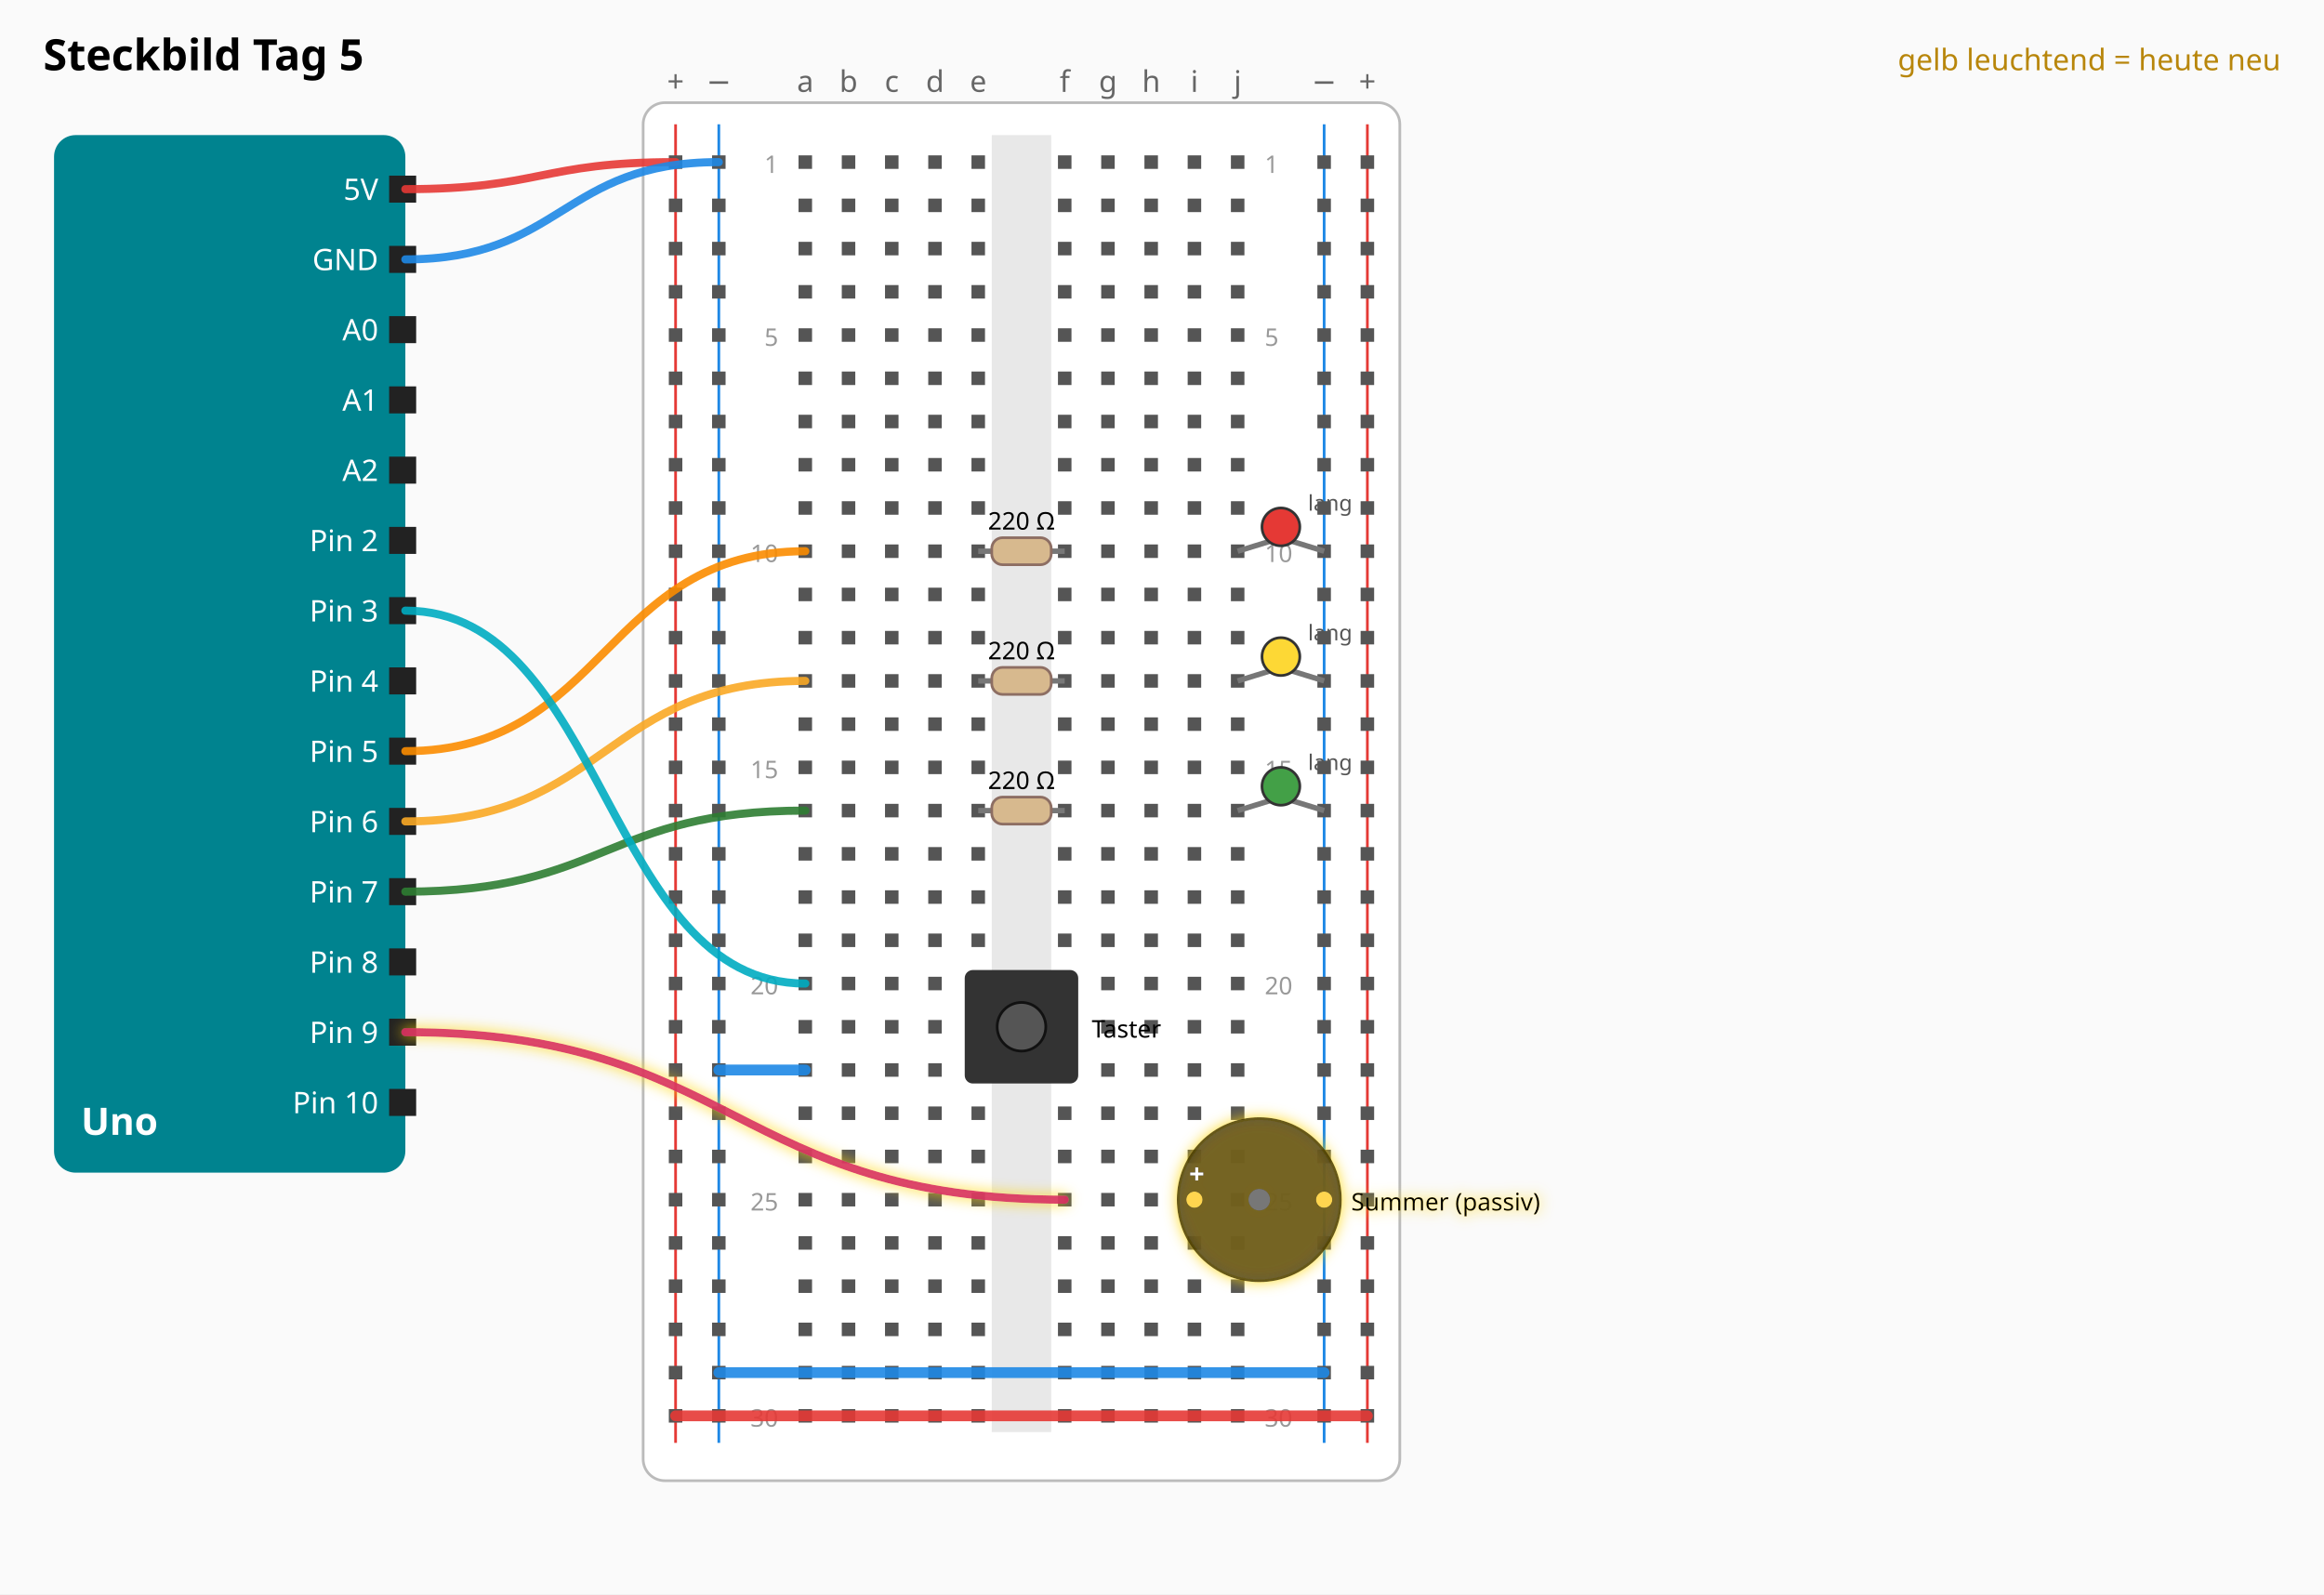
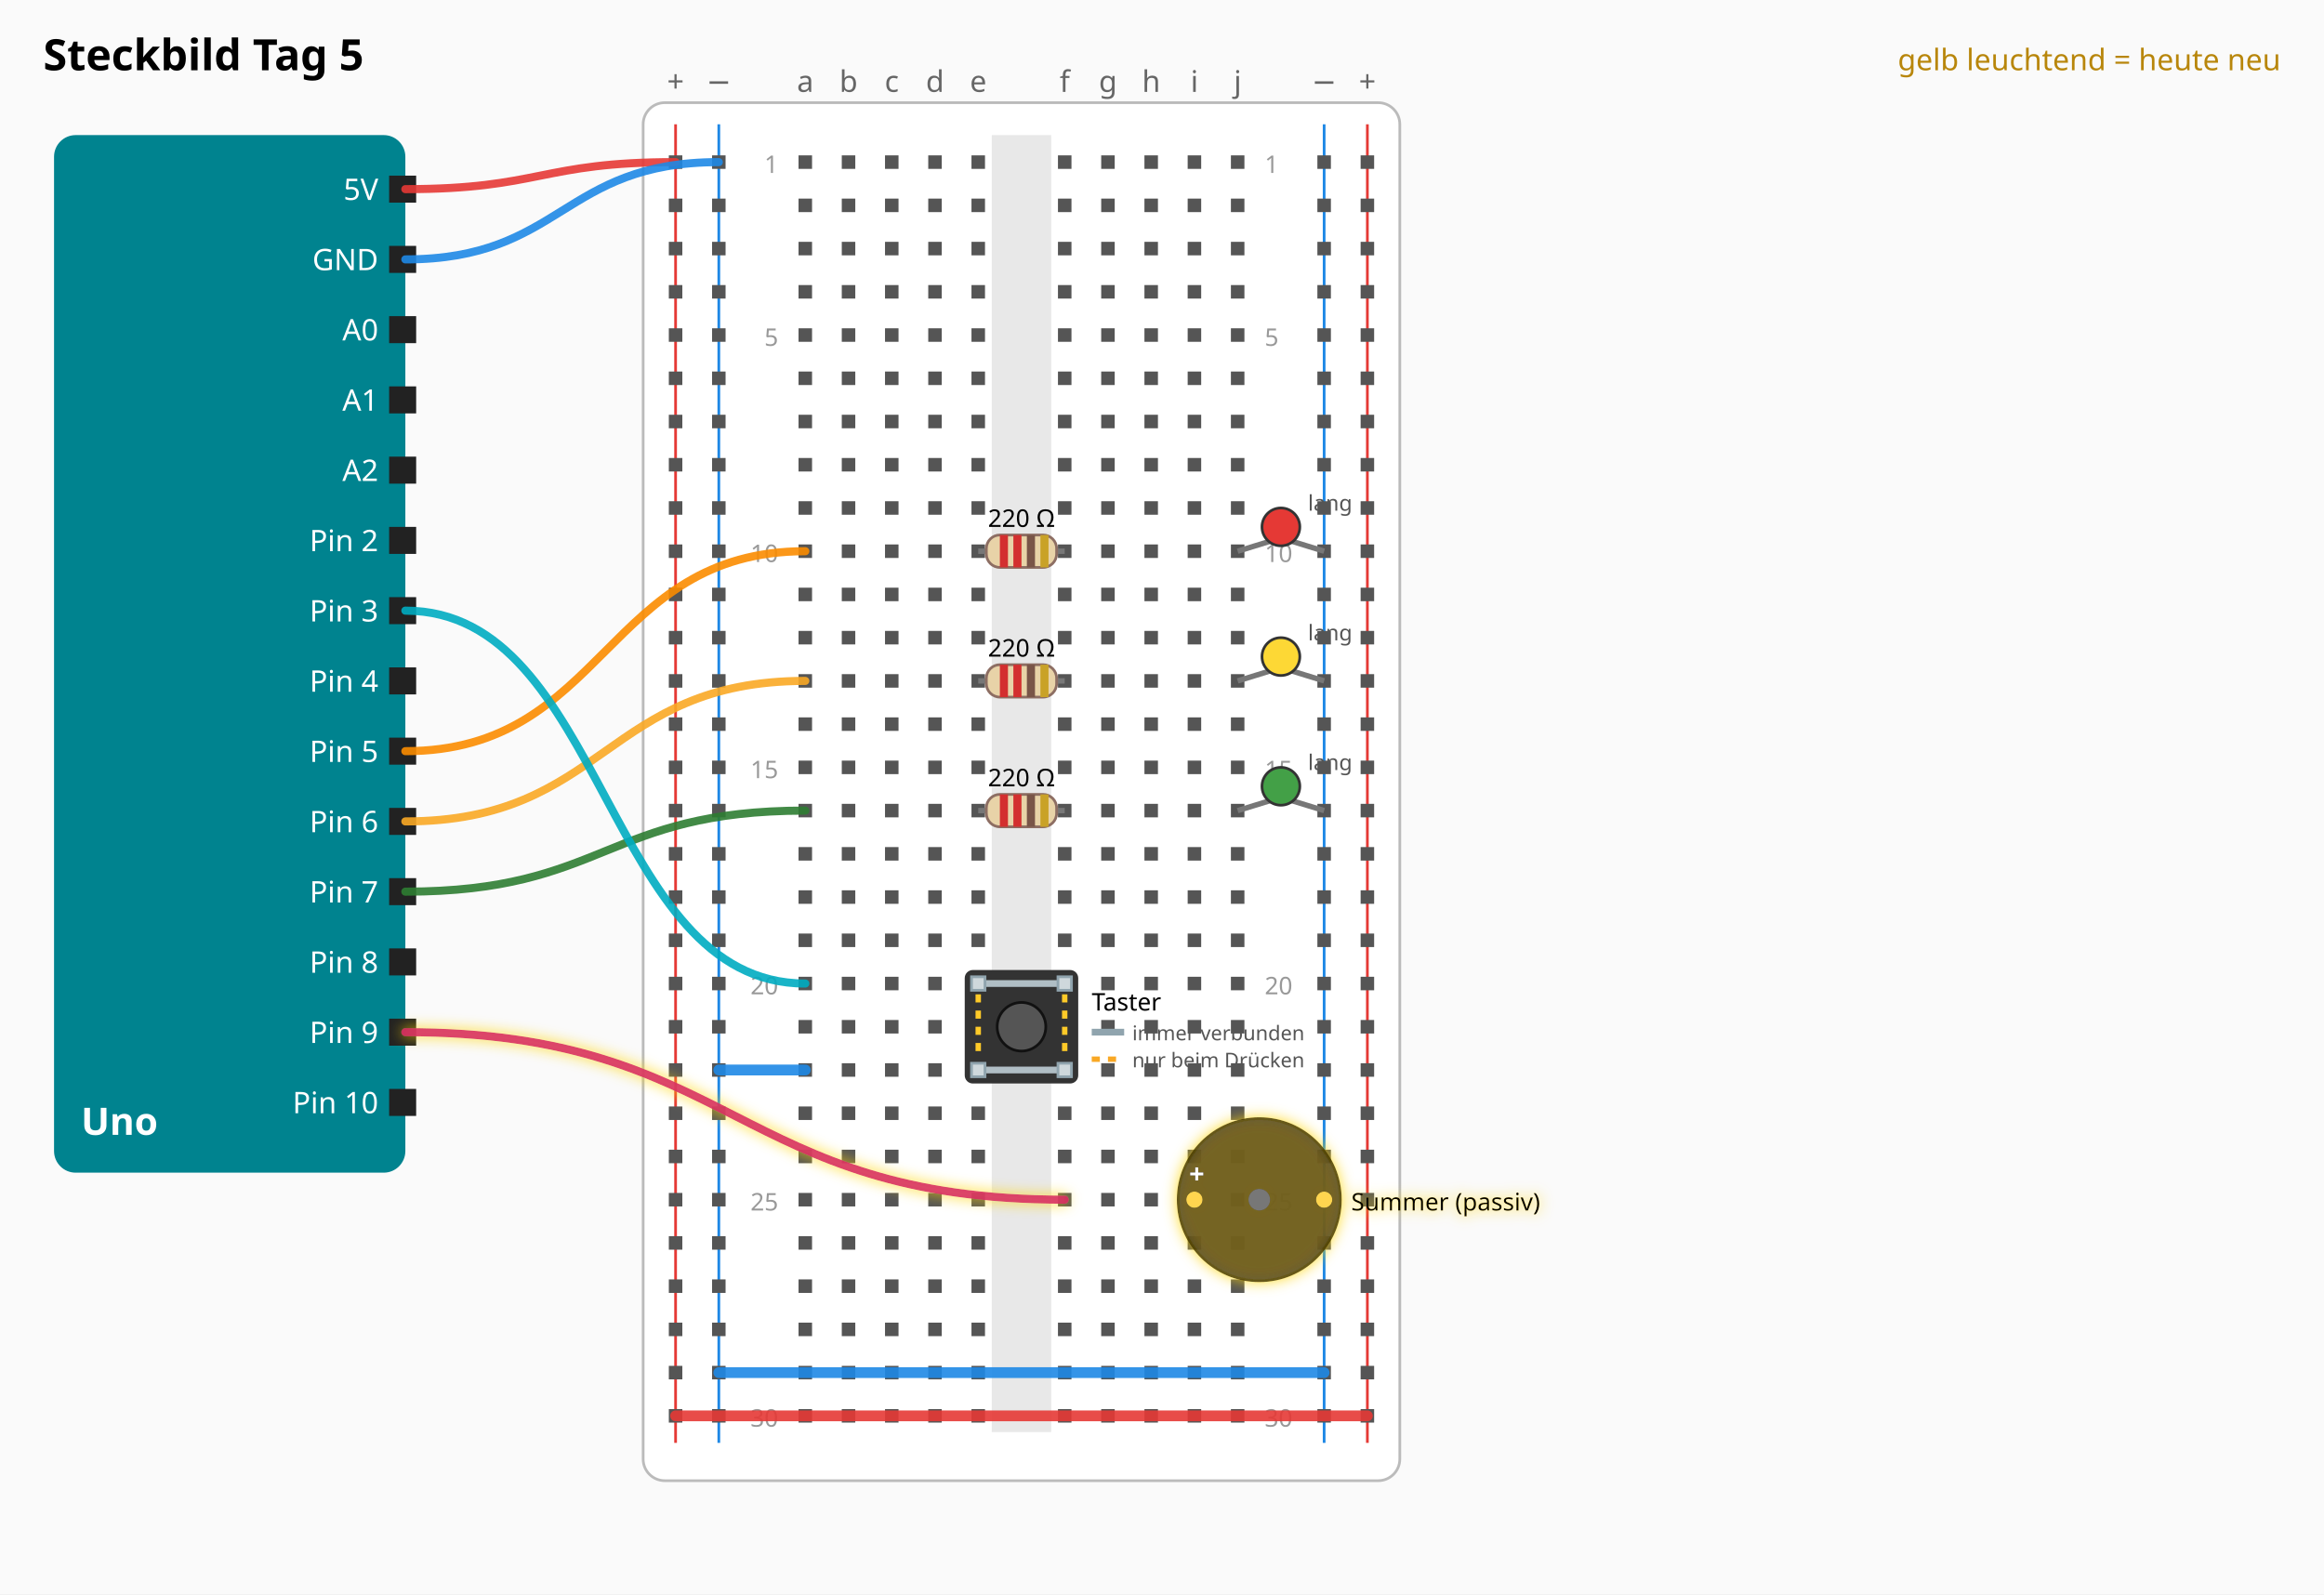
<svg xmlns="http://www.w3.org/2000/svg" viewBox="0 0 860 590" font-family="sans-serif" font-size="11">
  <defs>
    <filter id="glow" filterUnits="userSpaceOnUse" x="0" y="0" width="860" height="590">
      <feDropShadow dx="0" dy="0" stdDeviation="2.5" flood-color="#ffd400" flood-opacity="1" />
    </filter>
  </defs>
  <rect width="860" height="590" fill="#fafafa" />
  <text x="16" y="26" font-size="16" font-weight="bold">Steckbild Tag 5</text>
  <text x="844" y="26" text-anchor="end" fill="#b8860b">gelb leuchtend = heute neu</text>
  <rect x="238" y="38" width="280" height="510" rx="8" fill="#ffffff" stroke="#bbb" />
  <rect x="367" y="50" width="22" height="480" fill="#e8e8e8" />
  <line x1="250" y1="46" x2="250" y2="534" stroke="#e53935" stroke-width="1" />
  <line x1="506" y1="46" x2="506" y2="534" stroke="#e53935" stroke-width="1" />
  <line x1="266" y1="46" x2="266" y2="534" stroke="#1e88e5" stroke-width="1" />
  <line x1="490" y1="46" x2="490" y2="534" stroke="#1e88e5" stroke-width="1" />
  <text x="250" y="34" text-anchor="middle" fill="#666">+</text>
  <rect x="247.5" y="57.5" width="5" height="5" fill="#555" />
  <rect x="247.5" y="73.5" width="5" height="5" fill="#555" />
  <rect x="247.5" y="89.5" width="5" height="5" fill="#555" />
  <rect x="247.5" y="105.5" width="5" height="5" fill="#555" />
  <rect x="247.5" y="121.5" width="5" height="5" fill="#555" />
  <rect x="247.5" y="137.5" width="5" height="5" fill="#555" />
  <rect x="247.5" y="153.5" width="5" height="5" fill="#555" />
  <rect x="247.5" y="169.5" width="5" height="5" fill="#555" />
  <rect x="247.5" y="185.5" width="5" height="5" fill="#555" />
  <rect x="247.5" y="201.5" width="5" height="5" fill="#555" />
  <rect x="247.5" y="217.5" width="5" height="5" fill="#555" />
  <rect x="247.5" y="233.5" width="5" height="5" fill="#555" />
  <rect x="247.5" y="249.5" width="5" height="5" fill="#555" />
  <rect x="247.5" y="265.5" width="5" height="5" fill="#555" />
  <rect x="247.5" y="281.5" width="5" height="5" fill="#555" />
  <rect x="247.5" y="297.5" width="5" height="5" fill="#555" />
  <rect x="247.5" y="313.5" width="5" height="5" fill="#555" />
  <rect x="247.5" y="329.5" width="5" height="5" fill="#555" />
  <rect x="247.5" y="345.5" width="5" height="5" fill="#555" />
  <rect x="247.5" y="361.5" width="5" height="5" fill="#555" />
  <rect x="247.5" y="377.5" width="5" height="5" fill="#555" />
  <rect x="247.5" y="393.5" width="5" height="5" fill="#555" />
  <rect x="247.5" y="409.5" width="5" height="5" fill="#555" />
  <rect x="247.5" y="425.5" width="5" height="5" fill="#555" />
  <rect x="247.5" y="441.5" width="5" height="5" fill="#555" />
  <rect x="247.5" y="457.5" width="5" height="5" fill="#555" />
  <rect x="247.5" y="473.5" width="5" height="5" fill="#555" />
  <rect x="247.5" y="489.5" width="5" height="5" fill="#555" />
  <rect x="247.5" y="505.5" width="5" height="5" fill="#555" />
  <rect x="247.5" y="521.5" width="5" height="5" fill="#555" />
  <text x="266" y="34" text-anchor="middle" fill="#666">−</text>
  <rect x="263.5" y="57.5" width="5" height="5" fill="#555" />
  <rect x="263.5" y="73.5" width="5" height="5" fill="#555" />
  <rect x="263.5" y="89.5" width="5" height="5" fill="#555" />
  <rect x="263.5" y="105.5" width="5" height="5" fill="#555" />
  <rect x="263.5" y="121.5" width="5" height="5" fill="#555" />
  <rect x="263.5" y="137.5" width="5" height="5" fill="#555" />
  <rect x="263.5" y="153.5" width="5" height="5" fill="#555" />
  <rect x="263.5" y="169.5" width="5" height="5" fill="#555" />
  <rect x="263.5" y="185.5" width="5" height="5" fill="#555" />
  <rect x="263.5" y="201.5" width="5" height="5" fill="#555" />
  <rect x="263.5" y="217.5" width="5" height="5" fill="#555" />
  <rect x="263.5" y="233.5" width="5" height="5" fill="#555" />
  <rect x="263.5" y="249.5" width="5" height="5" fill="#555" />
  <rect x="263.5" y="265.5" width="5" height="5" fill="#555" />
  <rect x="263.5" y="281.5" width="5" height="5" fill="#555" />
  <rect x="263.5" y="297.5" width="5" height="5" fill="#555" />
  <rect x="263.5" y="313.5" width="5" height="5" fill="#555" />
  <rect x="263.5" y="329.5" width="5" height="5" fill="#555" />
  <rect x="263.5" y="345.5" width="5" height="5" fill="#555" />
  <rect x="263.5" y="361.5" width="5" height="5" fill="#555" />
  <rect x="263.5" y="377.5" width="5" height="5" fill="#555" />
  <rect x="263.5" y="393.5" width="5" height="5" fill="#555" />
  <rect x="263.5" y="409.5" width="5" height="5" fill="#555" />
  <rect x="263.5" y="425.5" width="5" height="5" fill="#555" />
  <rect x="263.5" y="441.5" width="5" height="5" fill="#555" />
  <rect x="263.5" y="457.5" width="5" height="5" fill="#555" />
  <rect x="263.5" y="473.5" width="5" height="5" fill="#555" />
  <rect x="263.5" y="489.5" width="5" height="5" fill="#555" />
  <rect x="263.5" y="505.5" width="5" height="5" fill="#555" />
  <rect x="263.5" y="521.5" width="5" height="5" fill="#555" />
  <text x="298" y="34" text-anchor="middle" fill="#666">a</text>
  <rect x="295.5" y="57.5" width="5" height="5" fill="#555" />
  <rect x="295.5" y="73.5" width="5" height="5" fill="#555" />
  <rect x="295.5" y="89.5" width="5" height="5" fill="#555" />
  <rect x="295.5" y="105.5" width="5" height="5" fill="#555" />
  <rect x="295.5" y="121.5" width="5" height="5" fill="#555" />
  <rect x="295.5" y="137.5" width="5" height="5" fill="#555" />
  <rect x="295.5" y="153.5" width="5" height="5" fill="#555" />
  <rect x="295.5" y="169.5" width="5" height="5" fill="#555" />
  <rect x="295.5" y="185.5" width="5" height="5" fill="#555" />
  <rect x="295.5" y="201.5" width="5" height="5" fill="#555" />
  <rect x="295.5" y="217.5" width="5" height="5" fill="#555" />
  <rect x="295.5" y="233.5" width="5" height="5" fill="#555" />
  <rect x="295.5" y="249.5" width="5" height="5" fill="#555" />
  <rect x="295.5" y="265.5" width="5" height="5" fill="#555" />
  <rect x="295.5" y="281.5" width="5" height="5" fill="#555" />
  <rect x="295.5" y="297.5" width="5" height="5" fill="#555" />
  <rect x="295.5" y="313.5" width="5" height="5" fill="#555" />
  <rect x="295.5" y="329.5" width="5" height="5" fill="#555" />
  <rect x="295.5" y="345.5" width="5" height="5" fill="#555" />
  <rect x="295.5" y="361.5" width="5" height="5" fill="#555" />
  <rect x="295.5" y="377.5" width="5" height="5" fill="#555" />
  <rect x="295.5" y="393.5" width="5" height="5" fill="#555" />
  <rect x="295.5" y="409.5" width="5" height="5" fill="#555" />
  <rect x="295.5" y="425.5" width="5" height="5" fill="#555" />
  <rect x="295.5" y="441.5" width="5" height="5" fill="#555" />
  <rect x="295.5" y="457.5" width="5" height="5" fill="#555" />
  <rect x="295.5" y="473.5" width="5" height="5" fill="#555" />
  <rect x="295.5" y="489.5" width="5" height="5" fill="#555" />
  <rect x="295.5" y="505.5" width="5" height="5" fill="#555" />
  <rect x="295.5" y="521.5" width="5" height="5" fill="#555" />
  <text x="314" y="34" text-anchor="middle" fill="#666">b</text>
  <rect x="311.5" y="57.5" width="5" height="5" fill="#555" />
  <rect x="311.5" y="73.5" width="5" height="5" fill="#555" />
  <rect x="311.5" y="89.5" width="5" height="5" fill="#555" />
  <rect x="311.5" y="105.5" width="5" height="5" fill="#555" />
  <rect x="311.5" y="121.5" width="5" height="5" fill="#555" />
  <rect x="311.5" y="137.5" width="5" height="5" fill="#555" />
  <rect x="311.5" y="153.5" width="5" height="5" fill="#555" />
  <rect x="311.5" y="169.5" width="5" height="5" fill="#555" />
  <rect x="311.5" y="185.5" width="5" height="5" fill="#555" />
  <rect x="311.5" y="201.5" width="5" height="5" fill="#555" />
  <rect x="311.5" y="217.5" width="5" height="5" fill="#555" />
  <rect x="311.5" y="233.5" width="5" height="5" fill="#555" />
  <rect x="311.5" y="249.5" width="5" height="5" fill="#555" />
  <rect x="311.5" y="265.5" width="5" height="5" fill="#555" />
  <rect x="311.5" y="281.5" width="5" height="5" fill="#555" />
  <rect x="311.5" y="297.5" width="5" height="5" fill="#555" />
  <rect x="311.5" y="313.5" width="5" height="5" fill="#555" />
  <rect x="311.5" y="329.5" width="5" height="5" fill="#555" />
  <rect x="311.5" y="345.5" width="5" height="5" fill="#555" />
  <rect x="311.5" y="361.5" width="5" height="5" fill="#555" />
  <rect x="311.5" y="377.5" width="5" height="5" fill="#555" />
  <rect x="311.5" y="393.5" width="5" height="5" fill="#555" />
  <rect x="311.5" y="409.5" width="5" height="5" fill="#555" />
  <rect x="311.5" y="425.5" width="5" height="5" fill="#555" />
  <rect x="311.5" y="441.5" width="5" height="5" fill="#555" />
  <rect x="311.5" y="457.5" width="5" height="5" fill="#555" />
  <rect x="311.5" y="473.5" width="5" height="5" fill="#555" />
  <rect x="311.5" y="489.5" width="5" height="5" fill="#555" />
  <rect x="311.5" y="505.5" width="5" height="5" fill="#555" />
  <rect x="311.5" y="521.5" width="5" height="5" fill="#555" />
  <text x="330" y="34" text-anchor="middle" fill="#666">c</text>
  <rect x="327.5" y="57.5" width="5" height="5" fill="#555" />
  <rect x="327.5" y="73.5" width="5" height="5" fill="#555" />
  <rect x="327.5" y="89.5" width="5" height="5" fill="#555" />
  <rect x="327.5" y="105.5" width="5" height="5" fill="#555" />
  <rect x="327.5" y="121.5" width="5" height="5" fill="#555" />
  <rect x="327.5" y="137.5" width="5" height="5" fill="#555" />
  <rect x="327.5" y="153.5" width="5" height="5" fill="#555" />
  <rect x="327.5" y="169.5" width="5" height="5" fill="#555" />
  <rect x="327.5" y="185.5" width="5" height="5" fill="#555" />
  <rect x="327.5" y="201.5" width="5" height="5" fill="#555" />
  <rect x="327.5" y="217.5" width="5" height="5" fill="#555" />
  <rect x="327.5" y="233.5" width="5" height="5" fill="#555" />
  <rect x="327.5" y="249.5" width="5" height="5" fill="#555" />
  <rect x="327.5" y="265.5" width="5" height="5" fill="#555" />
  <rect x="327.5" y="281.5" width="5" height="5" fill="#555" />
  <rect x="327.5" y="297.5" width="5" height="5" fill="#555" />
  <rect x="327.5" y="313.5" width="5" height="5" fill="#555" />
  <rect x="327.5" y="329.5" width="5" height="5" fill="#555" />
  <rect x="327.5" y="345.5" width="5" height="5" fill="#555" />
  <rect x="327.5" y="361.5" width="5" height="5" fill="#555" />
  <rect x="327.5" y="377.5" width="5" height="5" fill="#555" />
  <rect x="327.5" y="393.5" width="5" height="5" fill="#555" />
  <rect x="327.5" y="409.5" width="5" height="5" fill="#555" />
  <rect x="327.5" y="425.5" width="5" height="5" fill="#555" />
  <rect x="327.5" y="441.5" width="5" height="5" fill="#555" />
  <rect x="327.5" y="457.5" width="5" height="5" fill="#555" />
  <rect x="327.5" y="473.5" width="5" height="5" fill="#555" />
  <rect x="327.5" y="489.5" width="5" height="5" fill="#555" />
  <rect x="327.5" y="505.5" width="5" height="5" fill="#555" />
  <rect x="327.5" y="521.5" width="5" height="5" fill="#555" />
  <text x="346" y="34" text-anchor="middle" fill="#666">d</text>
  <rect x="343.5" y="57.5" width="5" height="5" fill="#555" />
  <rect x="343.5" y="73.5" width="5" height="5" fill="#555" />
  <rect x="343.5" y="89.5" width="5" height="5" fill="#555" />
  <rect x="343.5" y="105.5" width="5" height="5" fill="#555" />
  <rect x="343.5" y="121.5" width="5" height="5" fill="#555" />
  <rect x="343.5" y="137.5" width="5" height="5" fill="#555" />
  <rect x="343.5" y="153.5" width="5" height="5" fill="#555" />
  <rect x="343.5" y="169.5" width="5" height="5" fill="#555" />
  <rect x="343.5" y="185.5" width="5" height="5" fill="#555" />
  <rect x="343.5" y="201.5" width="5" height="5" fill="#555" />
  <rect x="343.5" y="217.5" width="5" height="5" fill="#555" />
  <rect x="343.5" y="233.5" width="5" height="5" fill="#555" />
  <rect x="343.5" y="249.5" width="5" height="5" fill="#555" />
  <rect x="343.5" y="265.5" width="5" height="5" fill="#555" />
  <rect x="343.5" y="281.5" width="5" height="5" fill="#555" />
  <rect x="343.5" y="297.5" width="5" height="5" fill="#555" />
  <rect x="343.5" y="313.5" width="5" height="5" fill="#555" />
  <rect x="343.5" y="329.5" width="5" height="5" fill="#555" />
  <rect x="343.5" y="345.5" width="5" height="5" fill="#555" />
  <rect x="343.5" y="361.5" width="5" height="5" fill="#555" />
  <rect x="343.5" y="377.5" width="5" height="5" fill="#555" />
  <rect x="343.5" y="393.5" width="5" height="5" fill="#555" />
  <rect x="343.5" y="409.5" width="5" height="5" fill="#555" />
  <rect x="343.5" y="425.5" width="5" height="5" fill="#555" />
  <rect x="343.5" y="441.5" width="5" height="5" fill="#555" />
  <rect x="343.5" y="457.5" width="5" height="5" fill="#555" />
  <rect x="343.5" y="473.5" width="5" height="5" fill="#555" />
  <rect x="343.5" y="489.5" width="5" height="5" fill="#555" />
  <rect x="343.5" y="505.5" width="5" height="5" fill="#555" />
  <rect x="343.5" y="521.5" width="5" height="5" fill="#555" />
  <text x="362" y="34" text-anchor="middle" fill="#666">e</text>
  <rect x="359.5" y="57.5" width="5" height="5" fill="#555" />
  <rect x="359.5" y="73.5" width="5" height="5" fill="#555" />
  <rect x="359.5" y="89.5" width="5" height="5" fill="#555" />
  <rect x="359.5" y="105.5" width="5" height="5" fill="#555" />
  <rect x="359.5" y="121.5" width="5" height="5" fill="#555" />
  <rect x="359.5" y="137.5" width="5" height="5" fill="#555" />
  <rect x="359.5" y="153.5" width="5" height="5" fill="#555" />
  <rect x="359.5" y="169.5" width="5" height="5" fill="#555" />
  <rect x="359.5" y="185.5" width="5" height="5" fill="#555" />
  <rect x="359.5" y="201.5" width="5" height="5" fill="#555" />
  <rect x="359.5" y="217.5" width="5" height="5" fill="#555" />
  <rect x="359.5" y="233.5" width="5" height="5" fill="#555" />
  <rect x="359.5" y="249.5" width="5" height="5" fill="#555" />
  <rect x="359.5" y="265.5" width="5" height="5" fill="#555" />
  <rect x="359.5" y="281.5" width="5" height="5" fill="#555" />
  <rect x="359.5" y="297.5" width="5" height="5" fill="#555" />
  <rect x="359.5" y="313.5" width="5" height="5" fill="#555" />
  <rect x="359.5" y="329.5" width="5" height="5" fill="#555" />
  <rect x="359.5" y="345.5" width="5" height="5" fill="#555" />
  <rect x="359.5" y="361.5" width="5" height="5" fill="#555" />
  <rect x="359.5" y="377.5" width="5" height="5" fill="#555" />
  <rect x="359.5" y="393.5" width="5" height="5" fill="#555" />
  <rect x="359.5" y="409.5" width="5" height="5" fill="#555" />
  <rect x="359.5" y="425.5" width="5" height="5" fill="#555" />
  <rect x="359.5" y="441.5" width="5" height="5" fill="#555" />
  <rect x="359.5" y="457.5" width="5" height="5" fill="#555" />
  <rect x="359.5" y="473.5" width="5" height="5" fill="#555" />
  <rect x="359.5" y="489.5" width="5" height="5" fill="#555" />
  <rect x="359.5" y="505.5" width="5" height="5" fill="#555" />
  <rect x="359.5" y="521.5" width="5" height="5" fill="#555" />
  <text x="394" y="34" text-anchor="middle" fill="#666">f</text>
  <rect x="391.5" y="57.5" width="5" height="5" fill="#555" />
  <rect x="391.5" y="73.5" width="5" height="5" fill="#555" />
  <rect x="391.5" y="89.5" width="5" height="5" fill="#555" />
  <rect x="391.5" y="105.5" width="5" height="5" fill="#555" />
  <rect x="391.5" y="121.5" width="5" height="5" fill="#555" />
  <rect x="391.5" y="137.5" width="5" height="5" fill="#555" />
  <rect x="391.5" y="153.5" width="5" height="5" fill="#555" />
  <rect x="391.5" y="169.5" width="5" height="5" fill="#555" />
  <rect x="391.5" y="185.5" width="5" height="5" fill="#555" />
  <rect x="391.5" y="201.5" width="5" height="5" fill="#555" />
  <rect x="391.5" y="217.5" width="5" height="5" fill="#555" />
  <rect x="391.5" y="233.5" width="5" height="5" fill="#555" />
  <rect x="391.5" y="249.5" width="5" height="5" fill="#555" />
  <rect x="391.5" y="265.5" width="5" height="5" fill="#555" />
  <rect x="391.5" y="281.5" width="5" height="5" fill="#555" />
  <rect x="391.5" y="297.5" width="5" height="5" fill="#555" />
  <rect x="391.5" y="313.5" width="5" height="5" fill="#555" />
  <rect x="391.5" y="329.5" width="5" height="5" fill="#555" />
  <rect x="391.5" y="345.5" width="5" height="5" fill="#555" />
  <rect x="391.5" y="361.5" width="5" height="5" fill="#555" />
  <rect x="391.5" y="377.5" width="5" height="5" fill="#555" />
  <rect x="391.5" y="393.5" width="5" height="5" fill="#555" />
  <rect x="391.5" y="409.5" width="5" height="5" fill="#555" />
  <rect x="391.5" y="425.5" width="5" height="5" fill="#555" />
  <rect x="391.5" y="441.5" width="5" height="5" fill="#555" />
  <rect x="391.5" y="457.5" width="5" height="5" fill="#555" />
  <rect x="391.5" y="473.5" width="5" height="5" fill="#555" />
  <rect x="391.5" y="489.5" width="5" height="5" fill="#555" />
  <rect x="391.5" y="505.5" width="5" height="5" fill="#555" />
  <rect x="391.5" y="521.5" width="5" height="5" fill="#555" />
  <text x="410" y="34" text-anchor="middle" fill="#666">g</text>
  <rect x="407.5" y="57.5" width="5" height="5" fill="#555" />
  <rect x="407.5" y="73.5" width="5" height="5" fill="#555" />
  <rect x="407.5" y="89.5" width="5" height="5" fill="#555" />
  <rect x="407.5" y="105.5" width="5" height="5" fill="#555" />
  <rect x="407.5" y="121.5" width="5" height="5" fill="#555" />
  <rect x="407.5" y="137.5" width="5" height="5" fill="#555" />
  <rect x="407.5" y="153.5" width="5" height="5" fill="#555" />
  <rect x="407.5" y="169.5" width="5" height="5" fill="#555" />
  <rect x="407.5" y="185.5" width="5" height="5" fill="#555" />
  <rect x="407.5" y="201.5" width="5" height="5" fill="#555" />
  <rect x="407.5" y="217.5" width="5" height="5" fill="#555" />
  <rect x="407.5" y="233.5" width="5" height="5" fill="#555" />
  <rect x="407.5" y="249.5" width="5" height="5" fill="#555" />
  <rect x="407.5" y="265.5" width="5" height="5" fill="#555" />
  <rect x="407.5" y="281.5" width="5" height="5" fill="#555" />
  <rect x="407.5" y="297.5" width="5" height="5" fill="#555" />
  <rect x="407.5" y="313.5" width="5" height="5" fill="#555" />
  <rect x="407.5" y="329.5" width="5" height="5" fill="#555" />
  <rect x="407.5" y="345.5" width="5" height="5" fill="#555" />
  <rect x="407.5" y="361.5" width="5" height="5" fill="#555" />
  <rect x="407.5" y="377.5" width="5" height="5" fill="#555" />
  <rect x="407.5" y="393.5" width="5" height="5" fill="#555" />
  <rect x="407.5" y="409.5" width="5" height="5" fill="#555" />
  <rect x="407.5" y="425.5" width="5" height="5" fill="#555" />
  <rect x="407.5" y="441.5" width="5" height="5" fill="#555" />
  <rect x="407.5" y="457.5" width="5" height="5" fill="#555" />
  <rect x="407.5" y="473.5" width="5" height="5" fill="#555" />
  <rect x="407.5" y="489.5" width="5" height="5" fill="#555" />
  <rect x="407.5" y="505.5" width="5" height="5" fill="#555" />
  <rect x="407.5" y="521.5" width="5" height="5" fill="#555" />
  <text x="426" y="34" text-anchor="middle" fill="#666">h</text>
  <rect x="423.5" y="57.5" width="5" height="5" fill="#555" />
  <rect x="423.5" y="73.5" width="5" height="5" fill="#555" />
  <rect x="423.5" y="89.5" width="5" height="5" fill="#555" />
  <rect x="423.5" y="105.5" width="5" height="5" fill="#555" />
  <rect x="423.5" y="121.5" width="5" height="5" fill="#555" />
  <rect x="423.5" y="137.5" width="5" height="5" fill="#555" />
  <rect x="423.5" y="153.5" width="5" height="5" fill="#555" />
  <rect x="423.5" y="169.5" width="5" height="5" fill="#555" />
  <rect x="423.5" y="185.5" width="5" height="5" fill="#555" />
  <rect x="423.5" y="201.5" width="5" height="5" fill="#555" />
  <rect x="423.5" y="217.5" width="5" height="5" fill="#555" />
  <rect x="423.5" y="233.5" width="5" height="5" fill="#555" />
  <rect x="423.5" y="249.5" width="5" height="5" fill="#555" />
  <rect x="423.5" y="265.5" width="5" height="5" fill="#555" />
  <rect x="423.5" y="281.5" width="5" height="5" fill="#555" />
  <rect x="423.5" y="297.5" width="5" height="5" fill="#555" />
  <rect x="423.5" y="313.5" width="5" height="5" fill="#555" />
  <rect x="423.5" y="329.5" width="5" height="5" fill="#555" />
  <rect x="423.5" y="345.5" width="5" height="5" fill="#555" />
  <rect x="423.5" y="361.5" width="5" height="5" fill="#555" />
  <rect x="423.5" y="377.5" width="5" height="5" fill="#555" />
  <rect x="423.5" y="393.5" width="5" height="5" fill="#555" />
  <rect x="423.5" y="409.5" width="5" height="5" fill="#555" />
  <rect x="423.5" y="425.5" width="5" height="5" fill="#555" />
  <rect x="423.5" y="441.5" width="5" height="5" fill="#555" />
  <rect x="423.5" y="457.5" width="5" height="5" fill="#555" />
  <rect x="423.5" y="473.5" width="5" height="5" fill="#555" />
  <rect x="423.5" y="489.5" width="5" height="5" fill="#555" />
  <rect x="423.5" y="505.5" width="5" height="5" fill="#555" />
  <rect x="423.5" y="521.5" width="5" height="5" fill="#555" />
  <text x="442" y="34" text-anchor="middle" fill="#666">i</text>
  <rect x="439.5" y="57.5" width="5" height="5" fill="#555" />
  <rect x="439.5" y="73.5" width="5" height="5" fill="#555" />
  <rect x="439.5" y="89.5" width="5" height="5" fill="#555" />
  <rect x="439.5" y="105.5" width="5" height="5" fill="#555" />
  <rect x="439.5" y="121.5" width="5" height="5" fill="#555" />
  <rect x="439.5" y="137.5" width="5" height="5" fill="#555" />
  <rect x="439.5" y="153.5" width="5" height="5" fill="#555" />
  <rect x="439.5" y="169.5" width="5" height="5" fill="#555" />
  <rect x="439.5" y="185.5" width="5" height="5" fill="#555" />
  <rect x="439.5" y="201.5" width="5" height="5" fill="#555" />
  <rect x="439.5" y="217.5" width="5" height="5" fill="#555" />
  <rect x="439.5" y="233.5" width="5" height="5" fill="#555" />
  <rect x="439.5" y="249.5" width="5" height="5" fill="#555" />
  <rect x="439.5" y="265.5" width="5" height="5" fill="#555" />
  <rect x="439.5" y="281.5" width="5" height="5" fill="#555" />
  <rect x="439.5" y="297.5" width="5" height="5" fill="#555" />
  <rect x="439.5" y="313.5" width="5" height="5" fill="#555" />
  <rect x="439.5" y="329.5" width="5" height="5" fill="#555" />
  <rect x="439.5" y="345.5" width="5" height="5" fill="#555" />
  <rect x="439.5" y="361.5" width="5" height="5" fill="#555" />
  <rect x="439.5" y="377.5" width="5" height="5" fill="#555" />
  <rect x="439.5" y="393.5" width="5" height="5" fill="#555" />
  <rect x="439.5" y="409.5" width="5" height="5" fill="#555" />
  <rect x="439.5" y="425.5" width="5" height="5" fill="#555" />
  <rect x="439.5" y="441.5" width="5" height="5" fill="#555" />
  <rect x="439.5" y="457.5" width="5" height="5" fill="#555" />
  <rect x="439.5" y="473.5" width="5" height="5" fill="#555" />
  <rect x="439.5" y="489.5" width="5" height="5" fill="#555" />
  <rect x="439.5" y="505.5" width="5" height="5" fill="#555" />
  <rect x="439.5" y="521.5" width="5" height="5" fill="#555" />
  <text x="458" y="34" text-anchor="middle" fill="#666">j</text>
  <rect x="455.5" y="57.5" width="5" height="5" fill="#555" />
  <rect x="455.5" y="73.5" width="5" height="5" fill="#555" />
  <rect x="455.5" y="89.5" width="5" height="5" fill="#555" />
  <rect x="455.5" y="105.5" width="5" height="5" fill="#555" />
  <rect x="455.5" y="121.5" width="5" height="5" fill="#555" />
  <rect x="455.5" y="137.5" width="5" height="5" fill="#555" />
  <rect x="455.5" y="153.5" width="5" height="5" fill="#555" />
  <rect x="455.5" y="169.5" width="5" height="5" fill="#555" />
  <rect x="455.5" y="185.5" width="5" height="5" fill="#555" />
  <rect x="455.5" y="201.5" width="5" height="5" fill="#555" />
  <rect x="455.5" y="217.5" width="5" height="5" fill="#555" />
  <rect x="455.5" y="233.5" width="5" height="5" fill="#555" />
  <rect x="455.5" y="249.5" width="5" height="5" fill="#555" />
  <rect x="455.5" y="265.5" width="5" height="5" fill="#555" />
  <rect x="455.5" y="281.5" width="5" height="5" fill="#555" />
  <rect x="455.5" y="297.5" width="5" height="5" fill="#555" />
  <rect x="455.5" y="313.5" width="5" height="5" fill="#555" />
  <rect x="455.5" y="329.5" width="5" height="5" fill="#555" />
  <rect x="455.5" y="345.5" width="5" height="5" fill="#555" />
  <rect x="455.5" y="361.5" width="5" height="5" fill="#555" />
  <rect x="455.5" y="377.5" width="5" height="5" fill="#555" />
  <rect x="455.5" y="393.5" width="5" height="5" fill="#555" />
  <rect x="455.5" y="409.5" width="5" height="5" fill="#555" />
  <rect x="455.5" y="425.5" width="5" height="5" fill="#555" />
  <rect x="455.5" y="441.5" width="5" height="5" fill="#555" />
  <rect x="455.5" y="457.5" width="5" height="5" fill="#555" />
  <rect x="455.5" y="473.5" width="5" height="5" fill="#555" />
  <rect x="455.5" y="489.5" width="5" height="5" fill="#555" />
  <rect x="455.5" y="505.5" width="5" height="5" fill="#555" />
  <rect x="455.5" y="521.5" width="5" height="5" fill="#555" />
  <text x="490" y="34" text-anchor="middle" fill="#666">−</text>
  <rect x="487.5" y="57.5" width="5" height="5" fill="#555" />
  <rect x="487.5" y="73.5" width="5" height="5" fill="#555" />
  <rect x="487.5" y="89.5" width="5" height="5" fill="#555" />
  <rect x="487.5" y="105.5" width="5" height="5" fill="#555" />
  <rect x="487.5" y="121.5" width="5" height="5" fill="#555" />
  <rect x="487.5" y="137.5" width="5" height="5" fill="#555" />
  <rect x="487.5" y="153.5" width="5" height="5" fill="#555" />
  <rect x="487.5" y="169.5" width="5" height="5" fill="#555" />
  <rect x="487.5" y="185.5" width="5" height="5" fill="#555" />
  <rect x="487.5" y="201.5" width="5" height="5" fill="#555" />
  <rect x="487.5" y="217.5" width="5" height="5" fill="#555" />
  <rect x="487.5" y="233.5" width="5" height="5" fill="#555" />
  <rect x="487.5" y="249.5" width="5" height="5" fill="#555" />
  <rect x="487.5" y="265.5" width="5" height="5" fill="#555" />
  <rect x="487.5" y="281.5" width="5" height="5" fill="#555" />
  <rect x="487.5" y="297.5" width="5" height="5" fill="#555" />
  <rect x="487.5" y="313.5" width="5" height="5" fill="#555" />
  <rect x="487.5" y="329.5" width="5" height="5" fill="#555" />
  <rect x="487.5" y="345.5" width="5" height="5" fill="#555" />
  <rect x="487.5" y="361.5" width="5" height="5" fill="#555" />
  <rect x="487.5" y="377.5" width="5" height="5" fill="#555" />
  <rect x="487.5" y="393.5" width="5" height="5" fill="#555" />
  <rect x="487.5" y="409.5" width="5" height="5" fill="#555" />
  <rect x="487.5" y="425.5" width="5" height="5" fill="#555" />
  <rect x="487.5" y="441.5" width="5" height="5" fill="#555" />
  <rect x="487.5" y="457.5" width="5" height="5" fill="#555" />
  <rect x="487.5" y="473.5" width="5" height="5" fill="#555" />
  <rect x="487.5" y="489.5" width="5" height="5" fill="#555" />
  <rect x="487.5" y="505.5" width="5" height="5" fill="#555" />
  <rect x="487.5" y="521.5" width="5" height="5" fill="#555" />
  <text x="506" y="34" text-anchor="middle" fill="#666">+</text>
  <rect x="503.5" y="57.5" width="5" height="5" fill="#555" />
  <rect x="503.5" y="73.5" width="5" height="5" fill="#555" />
  <rect x="503.5" y="89.5" width="5" height="5" fill="#555" />
  <rect x="503.5" y="105.5" width="5" height="5" fill="#555" />
  <rect x="503.5" y="121.5" width="5" height="5" fill="#555" />
  <rect x="503.5" y="137.5" width="5" height="5" fill="#555" />
  <rect x="503.5" y="153.5" width="5" height="5" fill="#555" />
  <rect x="503.5" y="169.5" width="5" height="5" fill="#555" />
  <rect x="503.5" y="185.5" width="5" height="5" fill="#555" />
  <rect x="503.5" y="201.5" width="5" height="5" fill="#555" />
  <rect x="503.5" y="217.5" width="5" height="5" fill="#555" />
  <rect x="503.5" y="233.5" width="5" height="5" fill="#555" />
  <rect x="503.5" y="249.5" width="5" height="5" fill="#555" />
  <rect x="503.5" y="265.5" width="5" height="5" fill="#555" />
  <rect x="503.5" y="281.5" width="5" height="5" fill="#555" />
  <rect x="503.5" y="297.5" width="5" height="5" fill="#555" />
  <rect x="503.5" y="313.5" width="5" height="5" fill="#555" />
  <rect x="503.5" y="329.5" width="5" height="5" fill="#555" />
  <rect x="503.5" y="345.5" width="5" height="5" fill="#555" />
  <rect x="503.5" y="361.5" width="5" height="5" fill="#555" />
  <rect x="503.5" y="377.5" width="5" height="5" fill="#555" />
  <rect x="503.5" y="393.5" width="5" height="5" fill="#555" />
  <rect x="503.5" y="409.5" width="5" height="5" fill="#555" />
  <rect x="503.5" y="425.5" width="5" height="5" fill="#555" />
  <rect x="503.5" y="441.5" width="5" height="5" fill="#555" />
  <rect x="503.5" y="457.5" width="5" height="5" fill="#555" />
  <rect x="503.5" y="473.5" width="5" height="5" fill="#555" />
  <rect x="503.5" y="489.5" width="5" height="5" fill="#555" />
  <rect x="503.5" y="505.5" width="5" height="5" fill="#555" />
  <rect x="503.5" y="521.5" width="5" height="5" fill="#555" />
  <text x="288" y="64" text-anchor="end" fill="#999" font-size="9">1</text>
  <text x="468" y="64" fill="#999" font-size="9">1</text>
  <text x="288" y="128" text-anchor="end" fill="#999" font-size="9">5</text>
  <text x="468" y="128" fill="#999" font-size="9">5</text>
  <text x="288" y="208" text-anchor="end" fill="#999" font-size="9">10</text>
  <text x="468" y="208" fill="#999" font-size="9">10</text>
  <text x="288" y="288" text-anchor="end" fill="#999" font-size="9">15</text>
  <text x="468" y="288" fill="#999" font-size="9">15</text>
  <text x="288" y="368" text-anchor="end" fill="#999" font-size="9">20</text>
  <text x="468" y="368" fill="#999" font-size="9">20</text>
  <text x="288" y="448" text-anchor="end" fill="#999" font-size="9">25</text>
  <text x="468" y="448" fill="#999" font-size="9">25</text>
  <text x="288" y="528" text-anchor="end" fill="#999" font-size="9">30</text>
  <text x="468" y="528" fill="#999" font-size="9">30</text>
  <rect x="20" y="50" width="130" height="384" rx="8" fill="#00838f" />
  <text x="30" y="420" fill="#fff" font-size="14" font-weight="bold">Uno</text>
  <text x="140" y="74" text-anchor="end" fill="#fff">5V</text>
  <rect x="144" y="65" width="10" height="10" fill="#222" />
  <text x="140" y="100" text-anchor="end" fill="#fff">GND</text>
  <rect x="144" y="91" width="10" height="10" fill="#222" />
  <text x="140" y="126" text-anchor="end" fill="#fff">A0</text>
  <rect x="144" y="117" width="10" height="10" fill="#222" />
  <text x="140" y="152" text-anchor="end" fill="#fff">A1</text>
  <rect x="144" y="143" width="10" height="10" fill="#222" />
  <text x="140" y="178" text-anchor="end" fill="#fff">A2</text>
  <rect x="144" y="169" width="10" height="10" fill="#222" />
  <text x="140" y="204" text-anchor="end" fill="#fff">Pin 2</text>
  <rect x="144" y="195" width="10" height="10" fill="#222" />
  <text x="140" y="230" text-anchor="end" fill="#fff">Pin 3</text>
  <rect x="144" y="221" width="10" height="10" fill="#222" />
  <text x="140" y="256" text-anchor="end" fill="#fff">Pin 4</text>
  <rect x="144" y="247" width="10" height="10" fill="#222" />
  <text x="140" y="282" text-anchor="end" fill="#fff">Pin 5</text>
  <rect x="144" y="273" width="10" height="10" fill="#222" />
  <text x="140" y="308" text-anchor="end" fill="#fff">Pin 6</text>
  <rect x="144" y="299" width="10" height="10" fill="#222" />
  <text x="140" y="334" text-anchor="end" fill="#fff">Pin 7</text>
  <rect x="144" y="325" width="10" height="10" fill="#222" />
  <text x="140" y="360" text-anchor="end" fill="#fff">Pin 8</text>
  <rect x="144" y="351" width="10" height="10" fill="#222" />
  <text x="140" y="386" text-anchor="end" fill="#fff">Pin 9</text>
  <rect x="144" y="377" width="10" height="10" fill="#222" />
  <text x="140" y="412" text-anchor="end" fill="#fff">Pin 10</text>
  <rect x="144" y="403" width="10" height="10" fill="#222" />
  <path d="M150,70 C200.0,70 200.0,60 250,60" fill="none" stroke="#e53935" stroke-width="3" stroke-linecap="round" opacity="0.9" />
  <path d="M150,96 C208.0,96 208.0,60 266,60" fill="none" stroke="#1e88e5" stroke-width="3" stroke-linecap="round" opacity="0.9" />
  <path d="M250,524 C378.0,524 378.0,524 506,524" fill="none" stroke="#e53935" stroke-width="4" stroke-linecap="round" opacity="0.9" />
  <path d="M266,508 C378.0,508 378.0,508 490,508" fill="none" stroke="#1e88e5" stroke-width="4" stroke-linecap="round" opacity="0.9" />
  <line x1="362" y1="204" x2="394" y2="204" stroke="#777" stroke-width="2" />
-   <rect x="367.0" y="199.0" width="22" height="10" rx="4" fill="#d7b98e" stroke="#8d6e63" />
-   <text x="378.0" y="196.0" text-anchor="middle" font-size="9">220 Ω</text>
+   <rect x="365.0" y="198.0" width="26" height="12" rx="5" fill="#e8d3a8" stroke="#8d6e63" />
+   <rect x="370.0" y="198.0" width="3" height="12" fill="#d32f2f" />
+   <rect x="375.0" y="198.0" width="3" height="12" fill="#d32f2f" />
+   <rect x="380.0" y="198.0" width="3" height="12" fill="#795548" />
+   <rect x="385.0" y="198.0" width="3" height="12" fill="#c9a227" />
+   <text x="378.0" y="195.0" text-anchor="middle" font-size="9">220 Ω</text>
  <line x1="458" y1="204" x2="471.0" y2="200" stroke="#777" stroke-width="2" />
  <line x1="490" y1="204" x2="477.0" y2="200" stroke="#777" stroke-width="2" />
  <circle cx="474.0" cy="195" r="7" fill="#e53935" stroke="#333" />
  <text x="484.0" y="189" font-size="8" fill="#555">lang</text>
  <path d="M150,278 C224.0,278 224.0,204 298,204" fill="none" stroke="#fb8c00" stroke-width="3" stroke-linecap="round" opacity="0.9" />
  <line x1="362" y1="252" x2="394" y2="252" stroke="#777" stroke-width="2" />
-   <rect x="367.0" y="247.0" width="22" height="10" rx="4" fill="#d7b98e" stroke="#8d6e63" />
-   <text x="378.0" y="244.0" text-anchor="middle" font-size="9">220 Ω</text>
+   <rect x="365.0" y="246.0" width="26" height="12" rx="5" fill="#e8d3a8" stroke="#8d6e63" />
+   <rect x="370.0" y="246.0" width="3" height="12" fill="#d32f2f" />
+   <rect x="375.0" y="246.0" width="3" height="12" fill="#d32f2f" />
+   <rect x="380.0" y="246.0" width="3" height="12" fill="#795548" />
+   <rect x="385.0" y="246.0" width="3" height="12" fill="#c9a227" />
+   <text x="378.0" y="243.0" text-anchor="middle" font-size="9">220 Ω</text>
  <line x1="458" y1="252" x2="471.0" y2="248" stroke="#777" stroke-width="2" />
  <line x1="490" y1="252" x2="477.0" y2="248" stroke="#777" stroke-width="2" />
  <circle cx="474.0" cy="243" r="7" fill="#fdd835" stroke="#333" />
  <text x="484.0" y="237" font-size="8" fill="#555">lang</text>
  <path d="M150,304 C224.0,304 224.0,252 298,252" fill="none" stroke="#f9a825" stroke-width="3" stroke-linecap="round" opacity="0.9" />
  <line x1="362" y1="300" x2="394" y2="300" stroke="#777" stroke-width="2" />
-   <rect x="367.0" y="295.0" width="22" height="10" rx="4" fill="#d7b98e" stroke="#8d6e63" />
-   <text x="378.0" y="292.0" text-anchor="middle" font-size="9">220 Ω</text>
+   <rect x="365.0" y="294.0" width="26" height="12" rx="5" fill="#e8d3a8" stroke="#8d6e63" />
+   <rect x="370.0" y="294.0" width="3" height="12" fill="#d32f2f" />
+   <rect x="375.0" y="294.0" width="3" height="12" fill="#d32f2f" />
+   <rect x="380.0" y="294.0" width="3" height="12" fill="#795548" />
+   <rect x="385.0" y="294.0" width="3" height="12" fill="#c9a227" />
+   <text x="378.0" y="291.0" text-anchor="middle" font-size="9">220 Ω</text>
  <line x1="458" y1="300" x2="471.0" y2="296" stroke="#777" stroke-width="2" />
  <line x1="490" y1="300" x2="477.0" y2="296" stroke="#777" stroke-width="2" />
  <circle cx="474.0" cy="291" r="7" fill="#43a047" stroke="#333" />
  <text x="484.0" y="285" font-size="8" fill="#555">lang</text>
  <path d="M150,330 C224.0,330 224.0,300 298,300" fill="none" stroke="#2e7d32" stroke-width="3" stroke-linecap="round" opacity="0.9" />
  <rect x="357" y="359" width="42" height="42" rx="3" fill="#333" />
+   <line x1="362" y1="364" x2="394" y2="364" stroke="#b0bec5" stroke-width="2.5" />
+   <line x1="362" y1="396" x2="394" y2="396" stroke="#b0bec5" stroke-width="2.5" />
+   <line x1="362" y1="368" x2="362" y2="392" stroke="#ffca28" stroke-width="2" stroke-dasharray="3 3" />
+   <line x1="394" y1="368" x2="394" y2="392" stroke="#ffca28" stroke-width="2" stroke-dasharray="3 3" />
+   <rect x="359.5" y="361.5" width="5" height="5" fill="#cfd8dc" stroke="#90a4ae" />
+   <rect x="359.5" y="393.5" width="5" height="5" fill="#cfd8dc" stroke="#90a4ae" />
+   <rect x="391.5" y="361.5" width="5" height="5" fill="#cfd8dc" stroke="#90a4ae" />
+   <rect x="391.5" y="393.5" width="5" height="5" fill="#cfd8dc" stroke="#90a4ae" />
  <circle cx="378.0" cy="380.0" r="9" fill="#555" stroke="#111" />
-   <text x="404" y="384.0" font-size="9">Taster</text>
+   <text x="404" y="374.0" font-size="9">Taster</text>
+   <line x1="404" y1="382.0" x2="416" y2="382.0" stroke="#90a4ae" stroke-width="2.5" />
+   <text x="419" y="385.0" font-size="7.5" fill="#555">immer verbunden</text>
+   <line x1="404" y1="392.0" x2="416" y2="392.0" stroke="#f9a825" stroke-width="2" stroke-dasharray="3 3" />
+   <text x="419" y="395.0" font-size="7.5" fill="#555">nur beim Drücken</text>
  <path d="M150,226 C224.0,226 224.0,364 298,364" fill="none" stroke="#00acc1" stroke-width="3" stroke-linecap="round" opacity="0.9" />
  <path d="M298,396 C282.0,396 282.0,396 266,396" fill="none" stroke="#1e88e5" stroke-width="4" stroke-linecap="round" opacity="0.9" />
  <g class="neu" filter="url(#glow)">
    <path d="M150,382 C272.0,382 272.0,444 394,444" fill="none" stroke="#d81b60" stroke-width="3" stroke-linecap="round" opacity="0.9" />
  </g>
  <g class="neu" filter="url(#glow)">
    <circle cx="466.0" cy="444" r="30" fill="#222" stroke="#000" opacity="0.82" />
    <circle cx="466.0" cy="444" r="4" fill="#777" />
    <circle cx="442" cy="444" r="3" fill="#ffd54f" />
    <circle cx="490" cy="444" r="3" fill="#ffd54f" />
    <text x="440" y="438" fill="#fff" font-size="10" font-weight="bold">+</text>
    <text x="500.0" y="448" font-size="9">Summer (passiv)</text>
  </g>
</svg>
